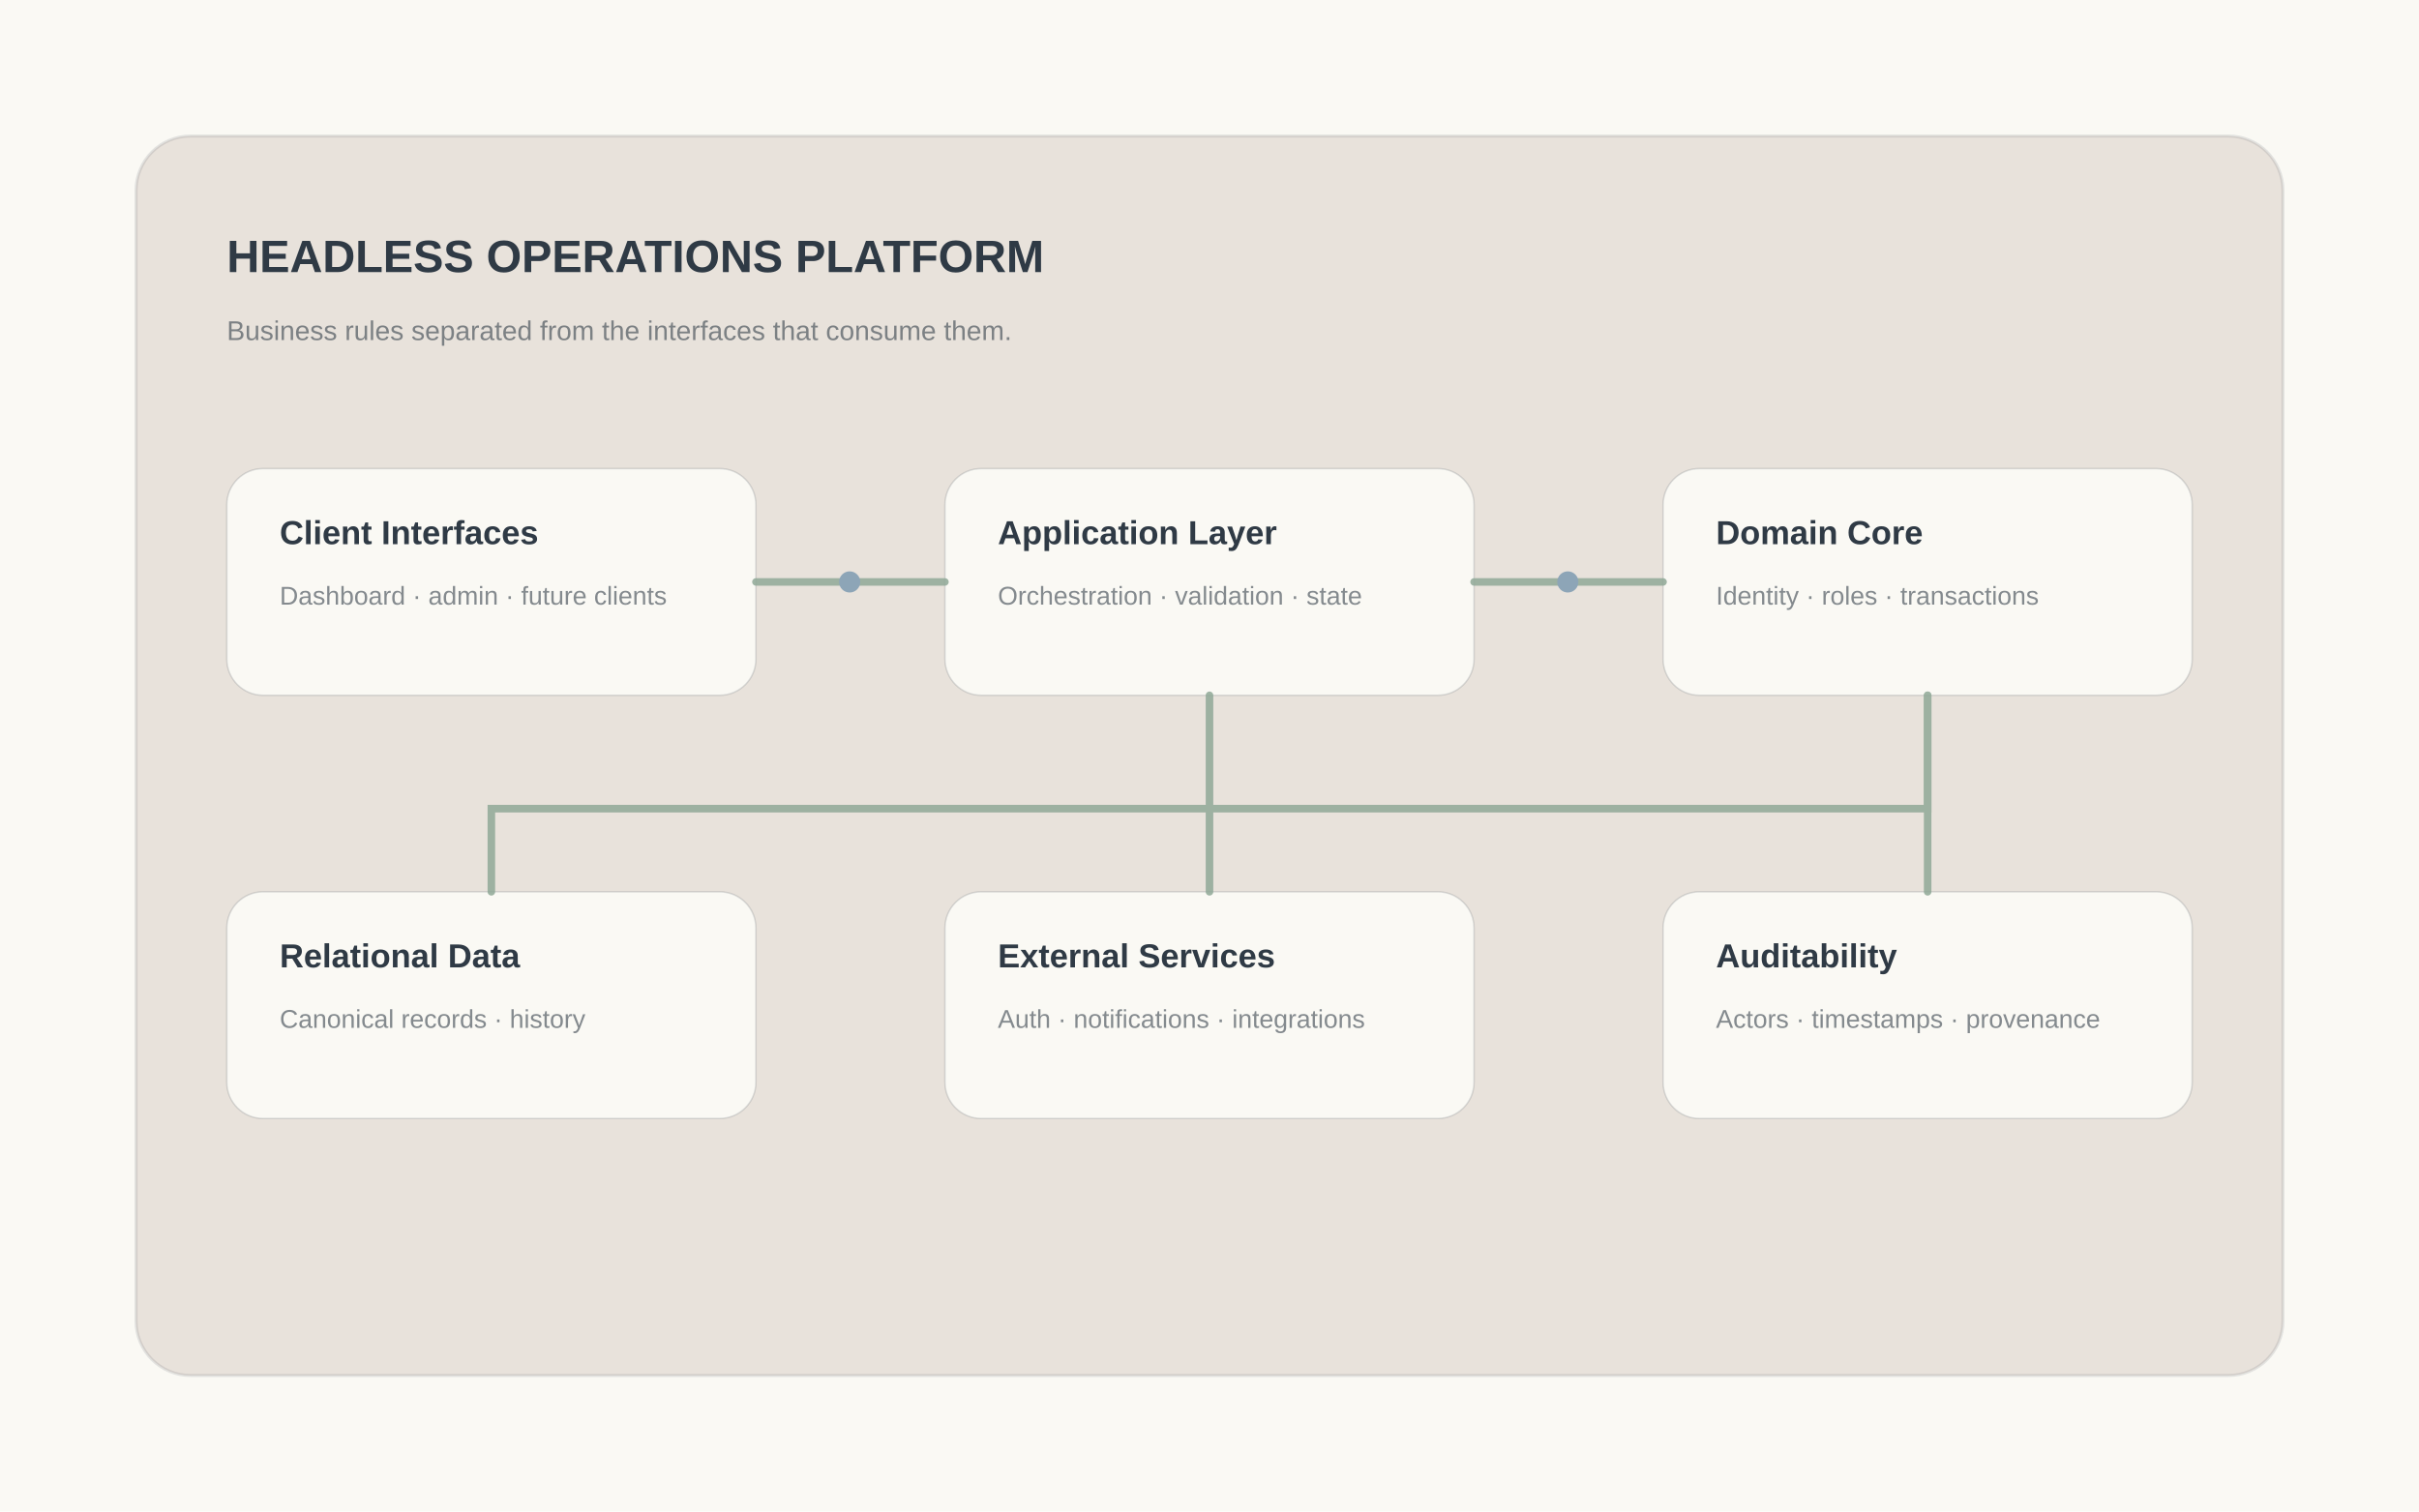
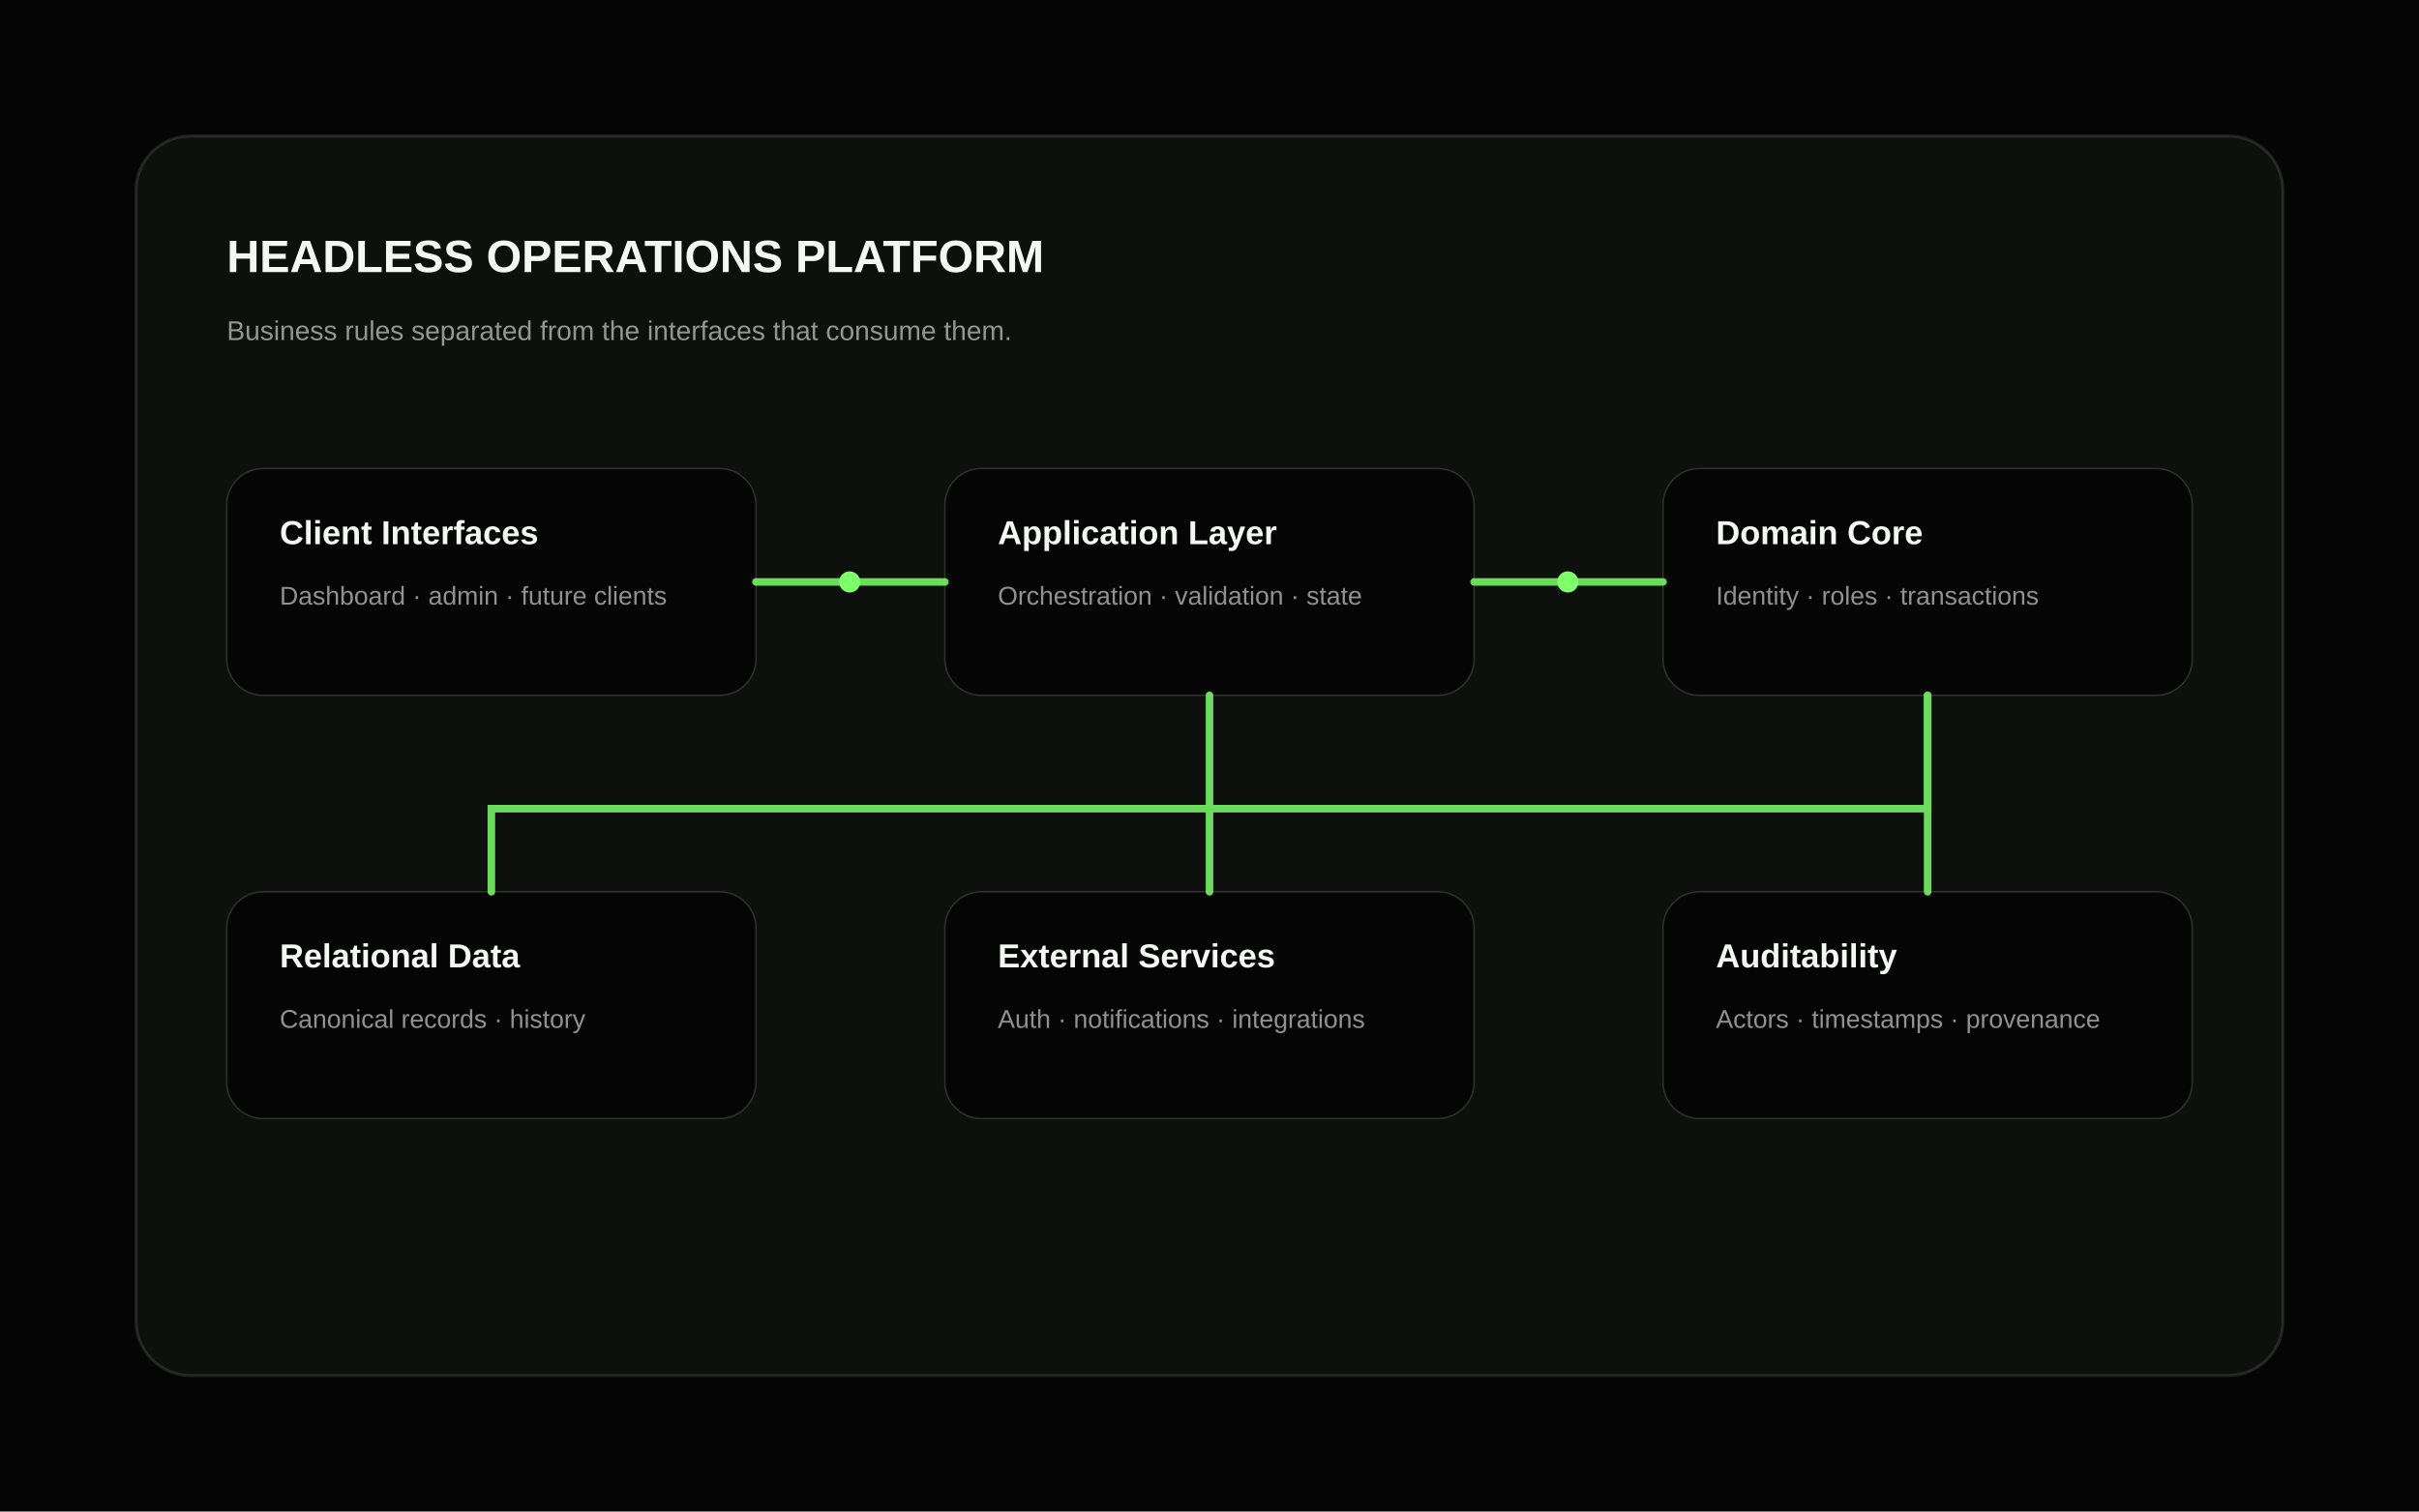
<svg xmlns="http://www.w3.org/2000/svg" viewBox="0 0 1600 1000" role="img" aria-labelledby="title desc">
-   <rect width="1600" height="1000" fill="#FAF9F4" />
-   <rect x="90" y="90" width="1420" height="820" rx="36" fill="#E8E2DB" stroke="#2F3A45" stroke-opacity=".12" stroke-width="2" />
-   <text x="150" y="180" font-family="Arial, Helvetica, sans-serif" font-size="30" font-weight="700" fill="#2F3A45">HEADLESS OPERATIONS PLATFORM</text>
-   <text x="150" y="225" font-family="Arial, Helvetica, sans-serif" font-size="18" fill="#2F3A45" opacity=".58">Business rules separated from the interfaces that consume them.</text>
+   <rect width="1600" height="1000" fill="#050505" />
+   <rect x="90" y="90" width="1420" height="820" rx="36" fill="#0D100D" stroke="#F5F7F5" stroke-opacity=".12" stroke-width="2" />
+   <text x="150" y="180" font-family="Arial, Helvetica, sans-serif" font-size="30" font-weight="700" fill="#F5F7F5">HEADLESS OPERATIONS PLATFORM</text>
+   <text x="150" y="225" font-family="Arial, Helvetica, sans-serif" font-size="18" fill="#F5F7F5" opacity=".58">Business rules separated from the interfaces that consume them.</text>
  <g font-family="Arial, Helvetica, sans-serif">
-     <rect x="150" y="310" width="350" height="150" rx="24" fill="#FAF9F4" stroke="#2F3A45" stroke-opacity=".16" />
-     <text x="185" y="360" font-size="22" font-weight="700" fill="#2F3A45">Client Interfaces</text>
-     <text x="185" y="400" font-size="17" fill="#2F3A45" opacity=".58">Dashboard · admin · future clients</text>
-     <rect x="625" y="310" width="350" height="150" rx="24" fill="#FAF9F4" stroke="#2F3A45" stroke-opacity=".16" />
-     <text x="660" y="360" font-size="22" font-weight="700" fill="#2F3A45">Application Layer</text>
-     <text x="660" y="400" font-size="17" fill="#2F3A45" opacity=".58">Orchestration · validation · state</text>
-     <rect x="1100" y="310" width="350" height="150" rx="24" fill="#FAF9F4" stroke="#2F3A45" stroke-opacity=".16" />
-     <text x="1135" y="360" font-size="22" font-weight="700" fill="#2F3A45">Domain Core</text>
-     <text x="1135" y="400" font-size="17" fill="#2F3A45" opacity=".58">Identity · roles · transactions</text>
-     <rect x="150" y="590" width="350" height="150" rx="24" fill="#FAF9F4" stroke="#2F3A45" stroke-opacity=".16" />
-     <text x="185" y="640" font-size="22" font-weight="700" fill="#2F3A45">Relational Data</text>
-     <text x="185" y="680" font-size="17" fill="#2F3A45" opacity=".58">Canonical records · history</text>
-     <rect x="625" y="590" width="350" height="150" rx="24" fill="#FAF9F4" stroke="#2F3A45" stroke-opacity=".16" />
-     <text x="660" y="640" font-size="22" font-weight="700" fill="#2F3A45">External Services</text>
-     <text x="660" y="680" font-size="17" fill="#2F3A45" opacity=".58">Auth · notifications · integrations</text>
-     <rect x="1100" y="590" width="350" height="150" rx="24" fill="#FAF9F4" stroke="#2F3A45" stroke-opacity=".16" />
-     <text x="1135" y="640" font-size="22" font-weight="700" fill="#2F3A45">Auditability</text>
-     <text x="1135" y="680" font-size="17" fill="#2F3A45" opacity=".58">Actors · timestamps · provenance</text>
+     <rect x="150" y="310" width="350" height="150" rx="24" fill="#050505" stroke="#F5F7F5" stroke-opacity=".16" />
+     <text x="185" y="360" font-size="22" font-weight="700" fill="#F5F7F5">Client Interfaces</text>
+     <text x="185" y="400" font-size="17" fill="#F5F7F5" opacity=".58">Dashboard · admin · future clients</text>
+     <rect x="625" y="310" width="350" height="150" rx="24" fill="#050505" stroke="#F5F7F5" stroke-opacity=".16" />
+     <text x="660" y="360" font-size="22" font-weight="700" fill="#F5F7F5">Application Layer</text>
+     <text x="660" y="400" font-size="17" fill="#F5F7F5" opacity=".58">Orchestration · validation · state</text>
+     <rect x="1100" y="310" width="350" height="150" rx="24" fill="#050505" stroke="#F5F7F5" stroke-opacity=".16" />
+     <text x="1135" y="360" font-size="22" font-weight="700" fill="#F5F7F5">Domain Core</text>
+     <text x="1135" y="400" font-size="17" fill="#F5F7F5" opacity=".58">Identity · roles · transactions</text>
+     <rect x="150" y="590" width="350" height="150" rx="24" fill="#050505" stroke="#F5F7F5" stroke-opacity=".16" />
+     <text x="185" y="640" font-size="22" font-weight="700" fill="#F5F7F5">Relational Data</text>
+     <text x="185" y="680" font-size="17" fill="#F5F7F5" opacity=".58">Canonical records · history</text>
+     <rect x="625" y="590" width="350" height="150" rx="24" fill="#050505" stroke="#F5F7F5" stroke-opacity=".16" />
+     <text x="660" y="640" font-size="22" font-weight="700" fill="#F5F7F5">External Services</text>
+     <text x="660" y="680" font-size="17" fill="#F5F7F5" opacity=".58">Auth · notifications · integrations</text>
+     <rect x="1100" y="590" width="350" height="150" rx="24" fill="#050505" stroke="#F5F7F5" stroke-opacity=".16" />
+     <text x="1135" y="640" font-size="22" font-weight="700" fill="#F5F7F5">Auditability</text>
+     <text x="1135" y="680" font-size="17" fill="#F5F7F5" opacity=".58">Actors · timestamps · provenance</text>
  </g>
-   <g stroke="#8FA897" stroke-width="5" fill="none" stroke-linecap="round" opacity=".85">
+   <g stroke="#7CFF6B" stroke-width="5" fill="none" stroke-linecap="round" opacity=".85">
    <path d="M500 385 H625" />
    <path d="M975 385 H1100" />
    <path d="M1275 460 V535 H325 V590" />
    <path d="M800 460 V590" />
    <path d="M1275 460 V590" />
  </g>
-   <circle cx="562" cy="385" r="7" fill="#8DA5B7" />
-   <circle cx="1037" cy="385" r="7" fill="#8DA5B7" />
+   <circle cx="562" cy="385" r="7" fill="#7CFF6B" />
+   <circle cx="1037" cy="385" r="7" fill="#7CFF6B" />
</svg>
